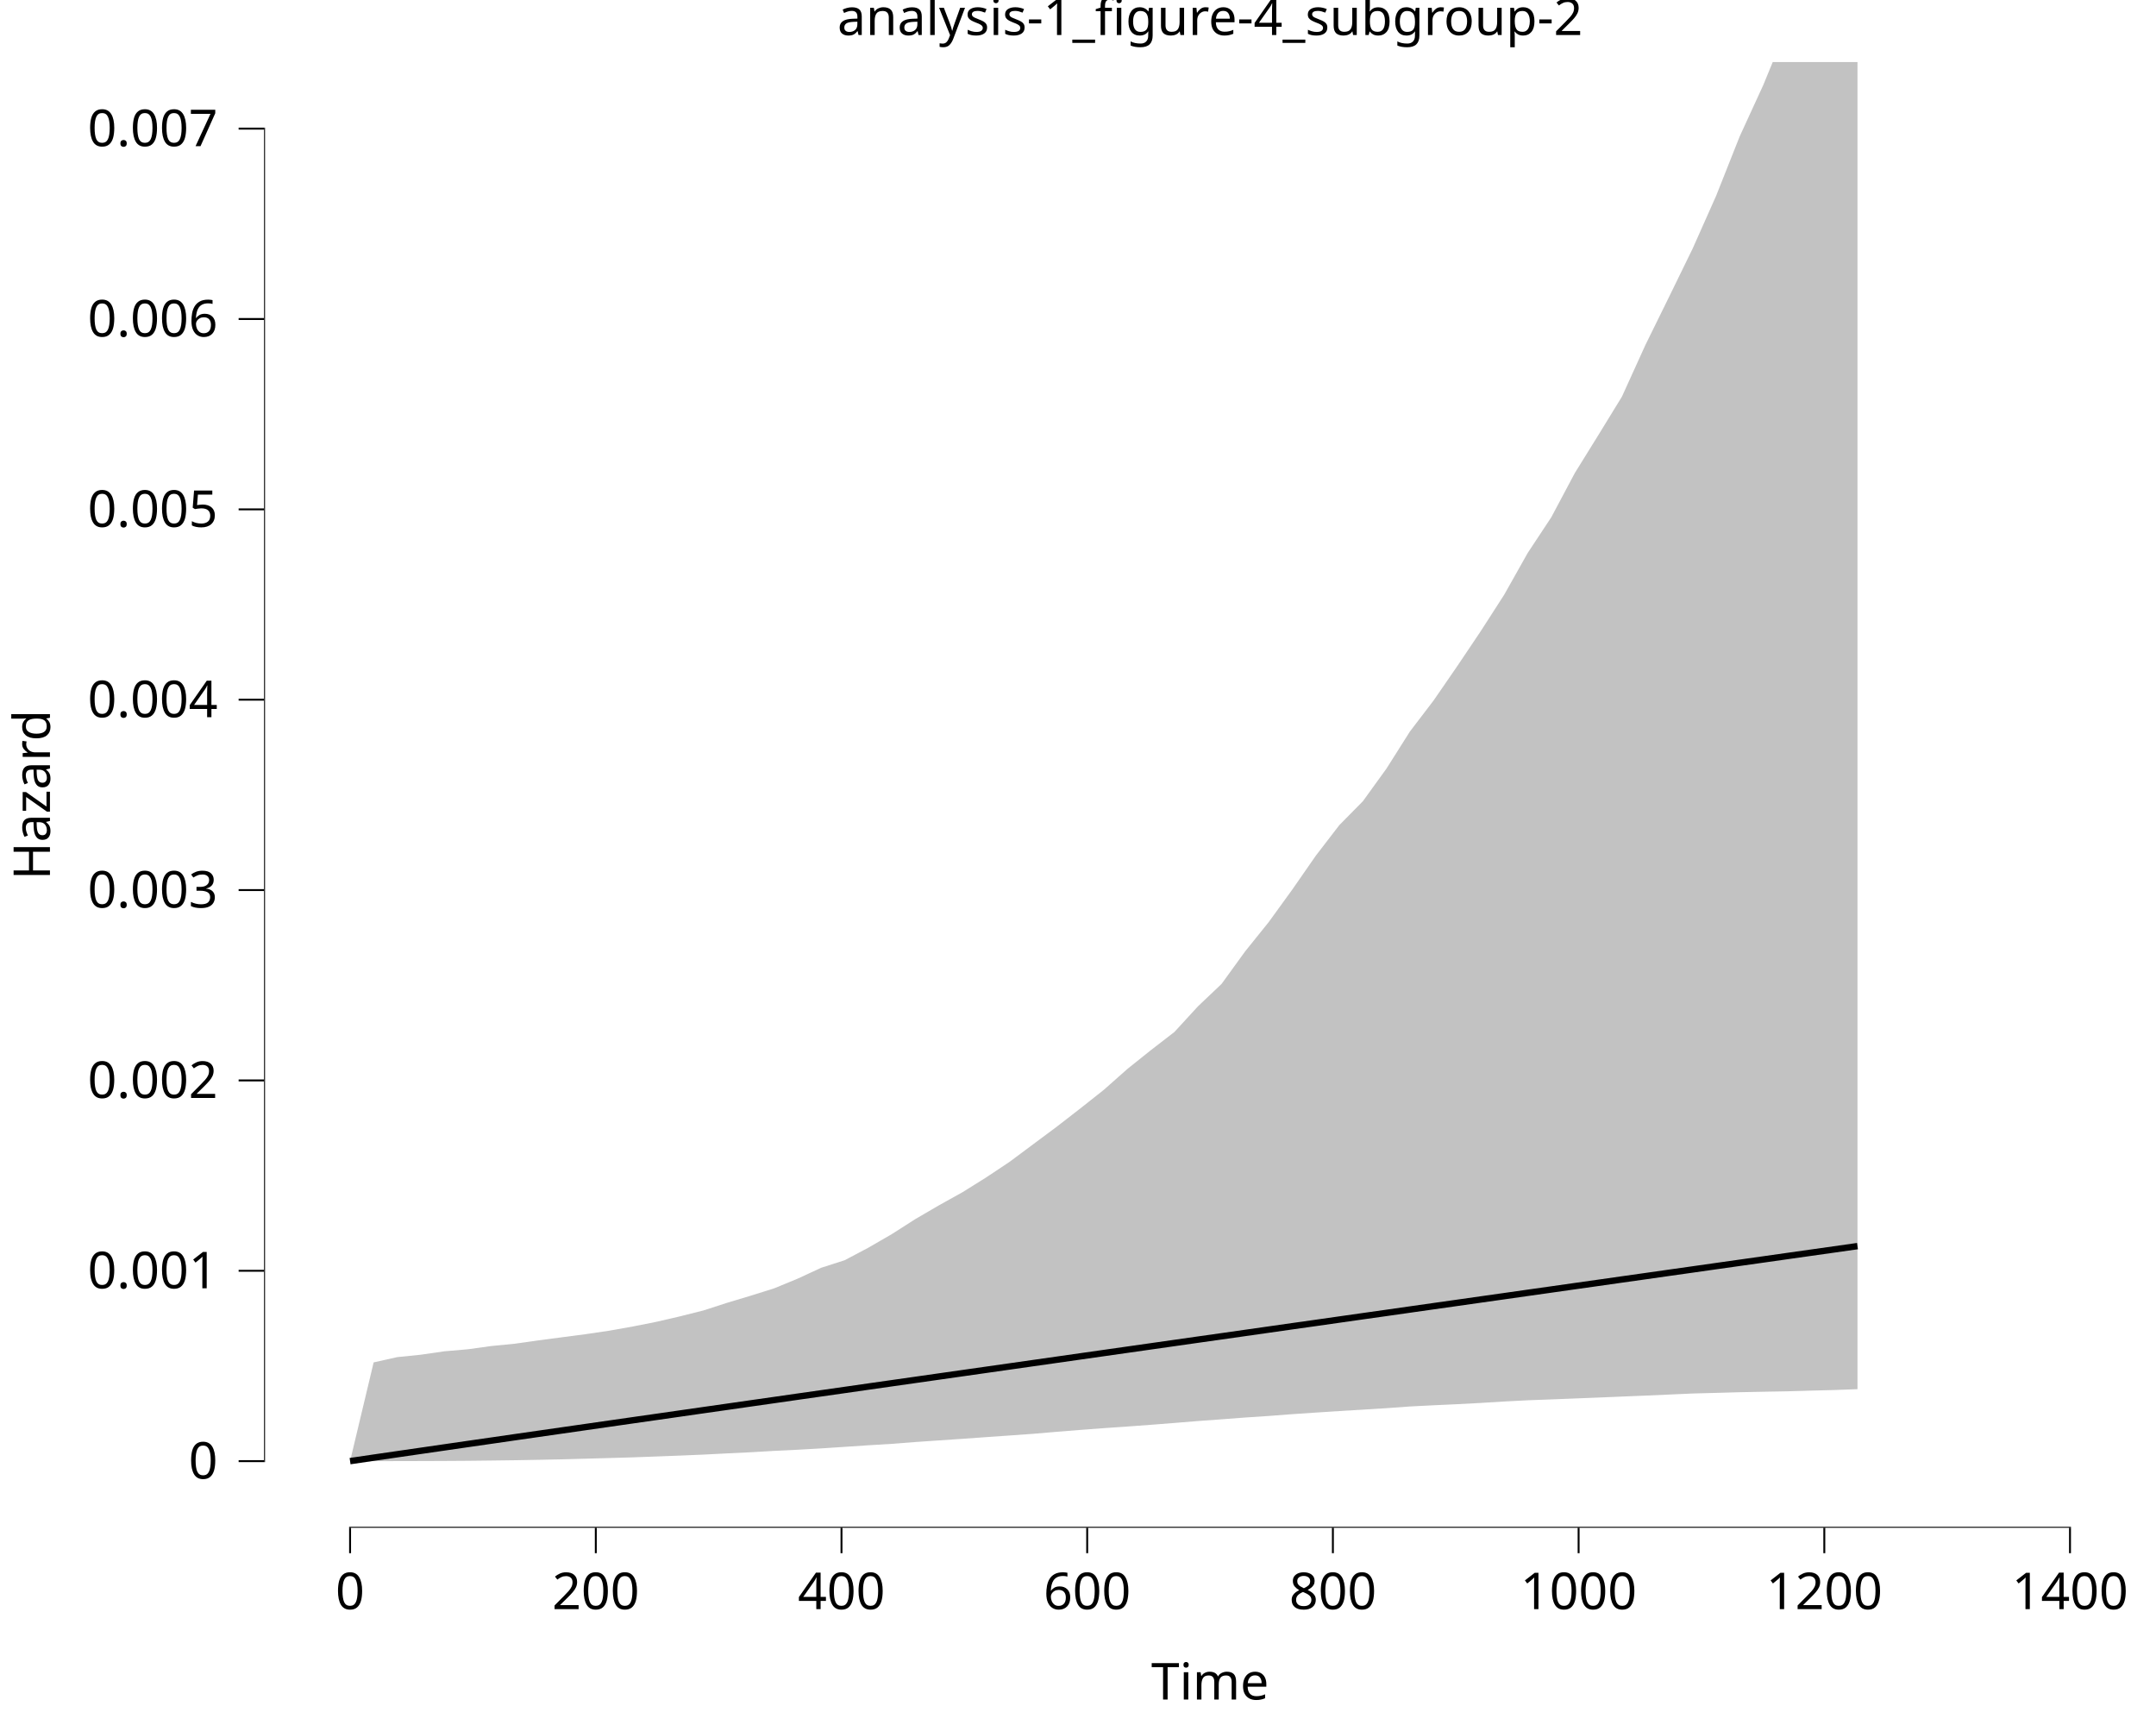
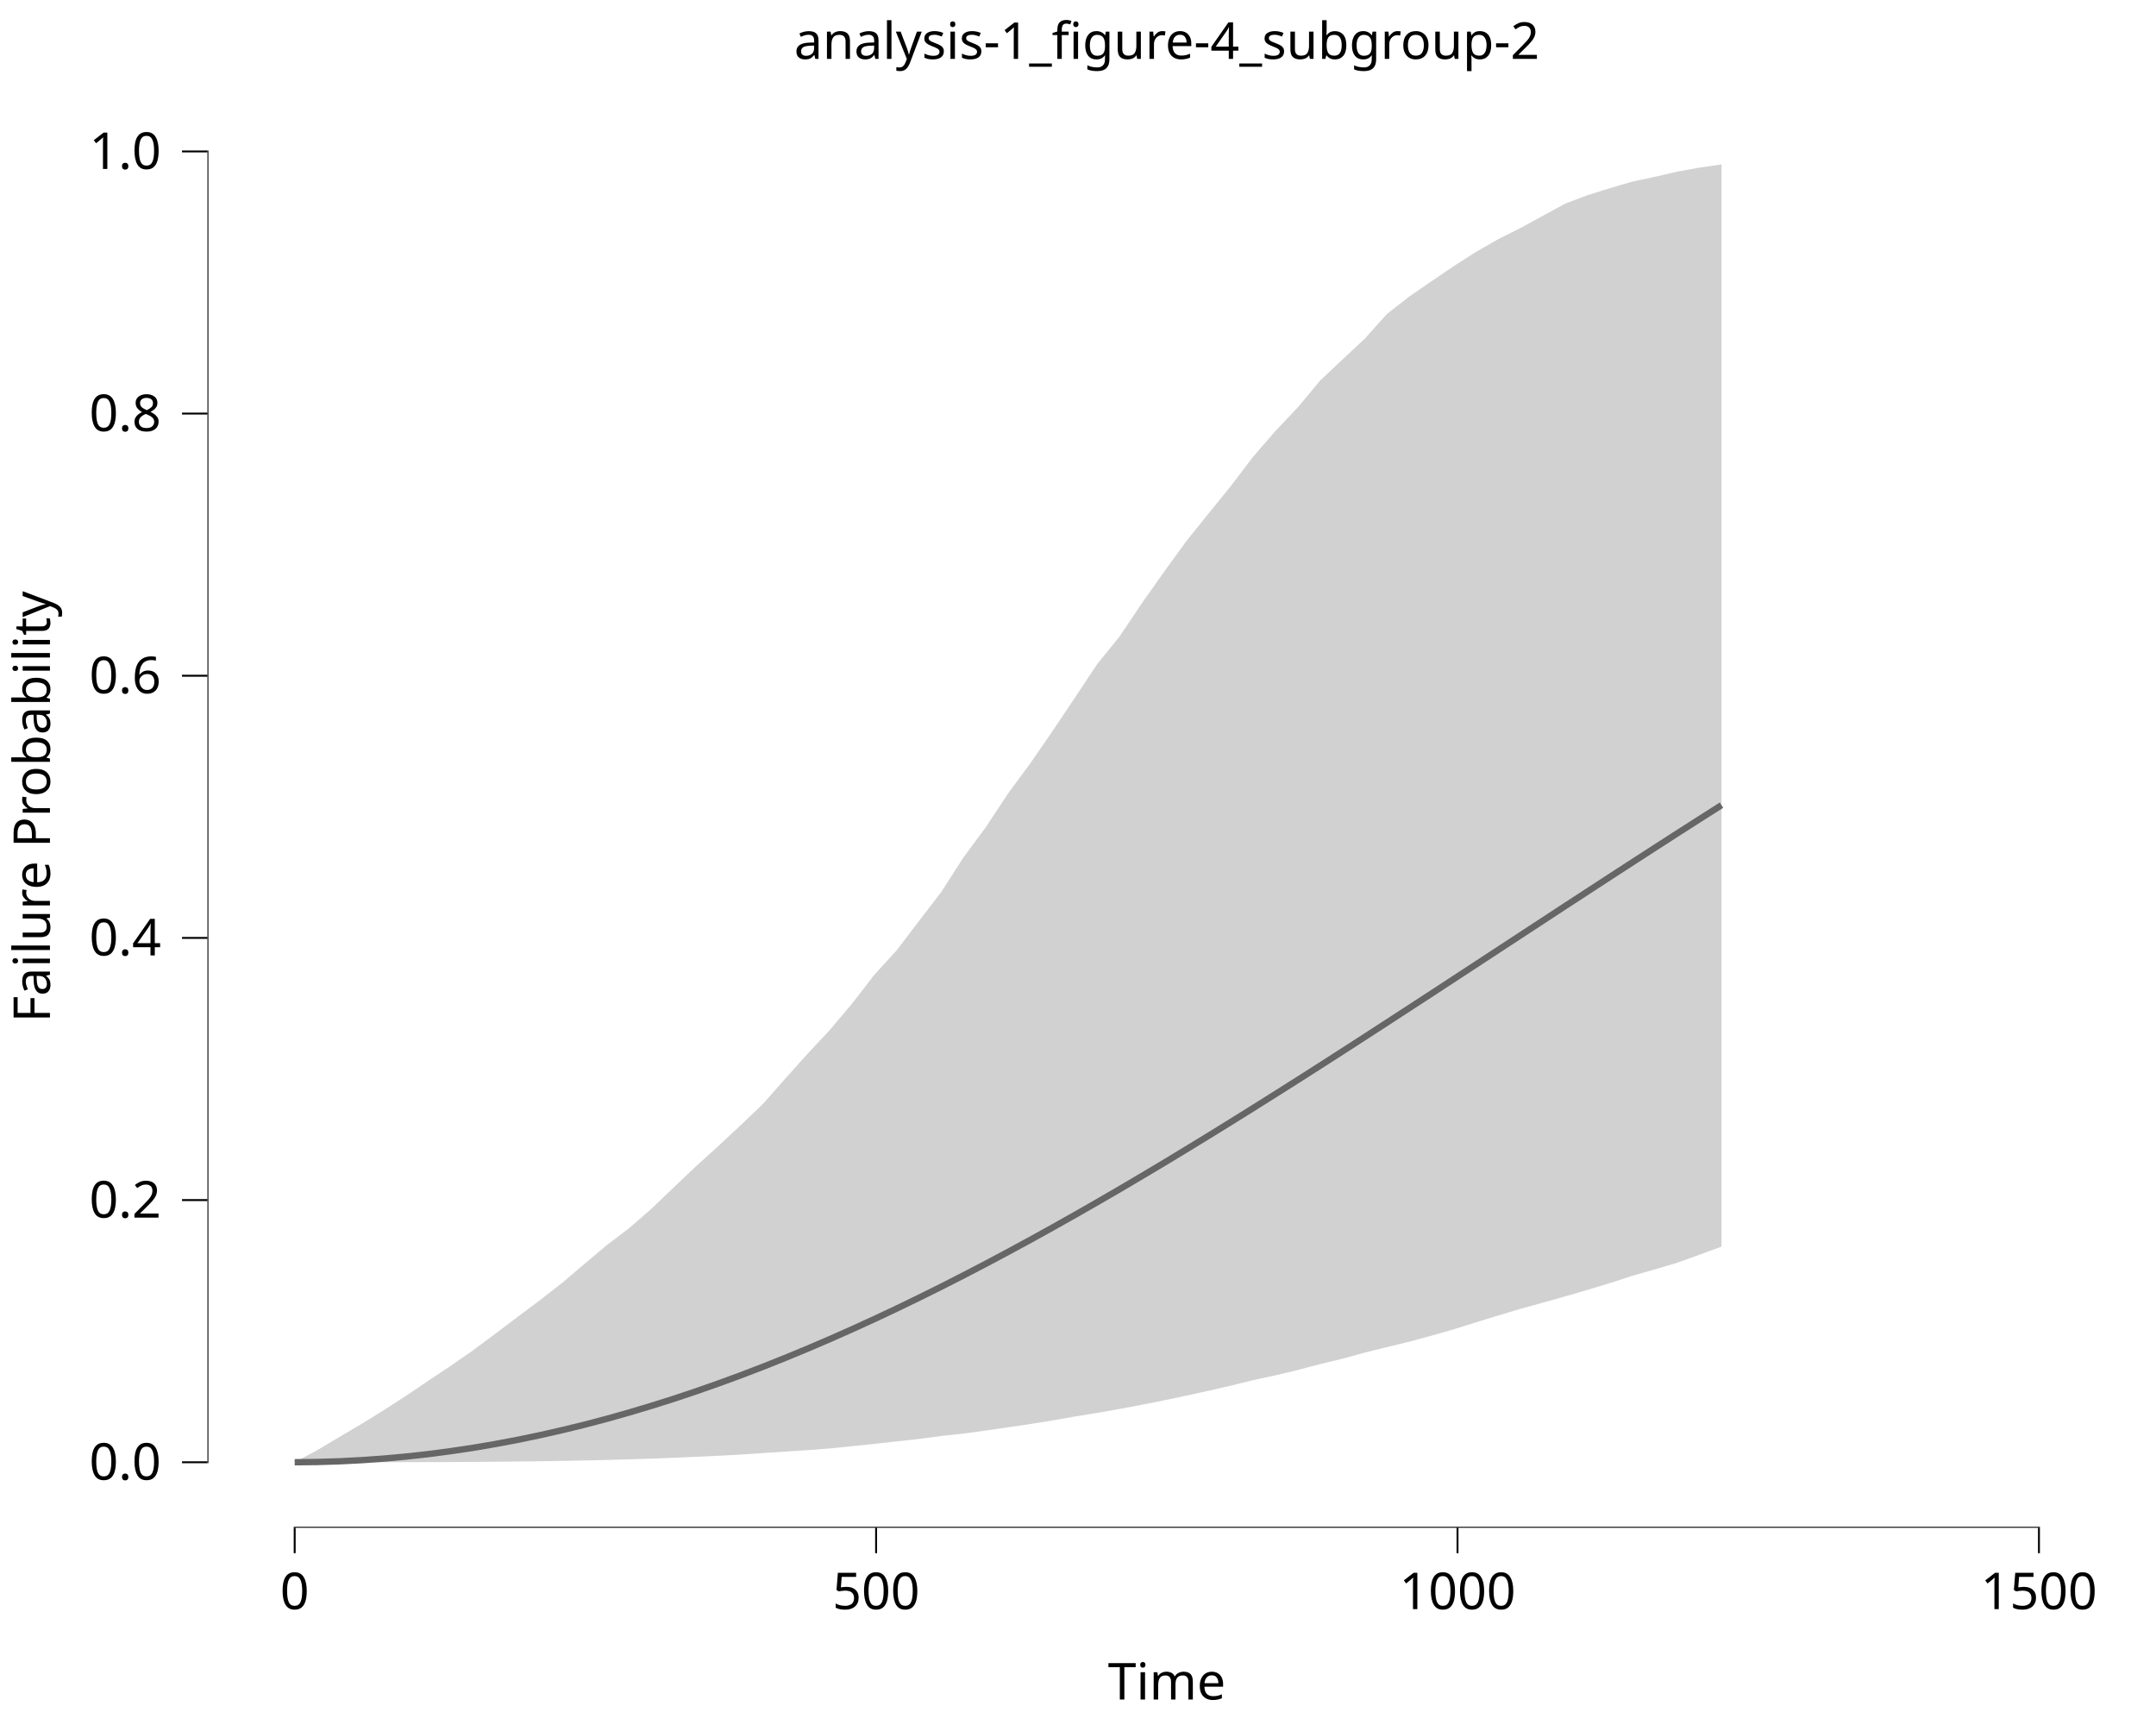
<svg xmlns="http://www.w3.org/2000/svg" class="svglite" data-engine-version="2.0" width="720.00pt" height="576.00pt" viewBox="0 0 720.00 576.00">
  <defs>
    <style type="text/css">
    .svglite line, .svglite polyline, .svglite polygon, .svglite path, .svglite rect, .svglite circle {
      fill: none;
      stroke: #000000;
      stroke-linecap: round;
      stroke-linejoin: round;
      stroke-miterlimit: 10.00;
    }
  </style>
  </defs>
  <rect width="100%" height="100%" style="stroke: none; fill: #FFFFFF;" />
  <defs>
    <clipPath id="cpMC4wMHw3MjAuMDB8MC4wMHw1NzYuMDA=">
      <rect x="0.00" y="0.00" width="720.00" height="576.00" />
    </clipPath>
  </defs>
  <g clip-path="url(#cpMC4wMHw3MjAuMDB8MC4wMHw1NzYuMDA=)">
-     <rect x="0.00" y="0.00" width="720.00" height="576.00" style="stroke-width: 10.67; stroke: none;" />
+     <rect x="-0" y="0.00" width="720.00" height="576.00" style="stroke-width: 10.67; stroke: none;" />
  </g>
  <defs>
-     <clipPath id="cpODguMTl8NzIwLjAwfDIwLjcxfDUxMC4xNA==">
-       <rect x="88.19" y="20.71" width="631.81" height="489.43" />
+     <clipPath id="cpNjkuMjh8NzEwLjA0fDI4LjY4fDUxMC4xNA==">
+       <rect x="69.28" y="28.68" width="640.75" height="481.46" />
    </clipPath>
  </defs>
-   <g clip-path="url(#cpODguMTl8NzIwLjAwfDIwLjcxfDUxMC4xNA==)">
-     <rect x="88.19" y="20.71" width="631.81" height="489.43" style="stroke-width: 10.67; stroke: none;" />
-     <polygon points="116.91,487.89 124.78,454.92 132.64,453.16 140.51,452.36 148.38,451.22 156.24,450.54 164.11,449.45 171.97,448.68 179.84,447.56 187.70,446.53 195.57,445.50 203.43,444.34 211.30,442.94 219.16,441.38 227.03,439.56 234.90,437.58 242.76,435.04 250.63,432.67 258.49,430.21 266.36,426.97 274.22,423.33 282.09,420.80 289.95,416.64 297.82,412.09 305.69,407.06 313.55,402.48 321.42,398.10 329.28,393.19 337.15,387.95 345.01,382.10 352.88,376.24 360.74,370.15 368.61,363.92 376.48,356.95 384.34,350.66 392.21,344.58 400.07,336.02 407.94,328.55 415.80,317.70 423.67,307.92 431.53,297.08 439.40,285.75 447.26,275.53 455.13,267.55 463.00,256.66 470.86,244.24 478.73,233.93 486.59,222.52 494.46,210.81 502.32,198.60 510.19,184.62 518.05,172.73 525.92,157.94 533.79,145.25 541.65,132.44 549.52,115.12 557.38,99.15 565.25,83.03 573.11,65.37 580.98,45.53 588.84,28.42 596.71,9.28 604.57,-6.36 612.44,-25.44 620.31,-48.07 620.31,463.86 612.44,464.15 604.57,464.35 596.71,464.58 588.84,464.72 580.98,464.88 573.11,465.10 565.25,465.31 557.38,465.66 549.52,466.01 541.65,466.33 533.79,466.66 525.92,466.97 518.05,467.28 510.19,467.57 502.32,467.98 494.46,468.46 486.59,468.88 478.73,469.24 470.86,469.64 463.00,470.21 455.13,470.69 447.26,471.17 439.40,471.68 431.53,472.21 423.67,472.81 415.80,473.33 407.94,473.93 400.07,474.50 392.21,475.14 384.34,475.76 376.48,476.34 368.61,476.88 360.74,477.47 352.88,478.10 345.01,478.77 337.15,479.33 329.28,479.88 321.42,480.44 313.55,480.97 305.69,481.51 297.82,482.12 289.95,482.60 282.09,483.12 274.22,483.64 266.36,484.09 258.49,484.47 250.63,484.93 242.76,485.31 234.90,485.71 227.03,486.04 219.16,486.34 211.30,486.63 203.43,486.86 195.57,487.07 187.70,487.29 179.84,487.45 171.97,487.59 164.11,487.69 156.24,487.78 148.38,487.83 140.51,487.86 132.64,487.88 124.78,487.89 116.91,487.89 " style="stroke-width: 0.00; stroke: none; stroke-linecap: butt; fill: #333333; fill-opacity: 0.30;" />
-     <polyline points="116.91,487.89 124.78,454.92 132.64,453.16 140.51,452.36 148.38,451.22 156.24,450.54 164.11,449.45 171.97,448.68 179.84,447.56 187.70,446.53 195.57,445.50 203.43,444.34 211.30,442.94 219.16,441.38 227.03,439.56 234.90,437.58 242.76,435.04 250.63,432.67 258.49,430.21 266.36,426.97 274.22,423.33 282.09,420.80 289.95,416.64 297.82,412.09 305.69,407.06 313.55,402.48 321.42,398.10 329.28,393.19 337.15,387.95 345.01,382.10 352.88,376.24 360.74,370.15 368.61,363.92 376.48,356.95 384.34,350.66 392.21,344.58 400.07,336.02 407.94,328.55 415.80,317.70 423.67,307.92 431.53,297.08 439.40,285.75 447.26,275.53 455.13,267.55 463.00,256.66 470.86,244.24 478.73,233.93 486.59,222.52 494.46,210.81 502.32,198.60 510.19,184.62 518.05,172.73 525.92,157.94 533.79,145.25 541.65,132.44 549.52,115.12 557.38,99.15 565.25,83.03 573.11,65.37 580.98,45.53 588.84,28.42 596.71,9.28 604.57,-6.36 612.44,-25.44 620.31,-48.07 " style="stroke-width: 1.07; stroke: none; stroke-linecap: butt;" />
-     <polyline points="620.31,463.86 612.44,464.15 604.57,464.35 596.71,464.58 588.84,464.72 580.98,464.88 573.11,465.10 565.25,465.31 557.38,465.66 549.52,466.01 541.65,466.33 533.79,466.66 525.92,466.97 518.05,467.28 510.19,467.57 502.32,467.98 494.46,468.46 486.59,468.88 478.73,469.24 470.86,469.64 463.00,470.21 455.13,470.69 447.26,471.17 439.40,471.68 431.53,472.21 423.67,472.81 415.80,473.33 407.94,473.93 400.07,474.50 392.21,475.14 384.34,475.76 376.48,476.34 368.61,476.88 360.74,477.47 352.88,478.10 345.01,478.77 337.15,479.33 329.28,479.88 321.42,480.44 313.55,480.97 305.69,481.51 297.82,482.12 289.95,482.60 282.09,483.12 274.22,483.64 266.36,484.09 258.49,484.47 250.63,484.93 242.76,485.31 234.90,485.71 227.03,486.04 219.16,486.34 211.30,486.63 203.43,486.86 195.57,487.07 187.70,487.29 179.84,487.45 171.97,487.59 164.11,487.69 156.24,487.78 148.38,487.83 140.51,487.86 132.64,487.88 124.78,487.89 116.91,487.89 " style="stroke-width: 1.07; stroke: none; stroke-linecap: butt;" />
-     <polyline points="116.91,487.89 124.78,486.73 132.64,485.59 140.51,484.45 148.38,483.31 156.24,482.17 164.11,481.04 171.97,479.90 179.84,478.77 187.70,477.64 195.57,476.51 203.43,475.38 211.30,474.25 219.16,473.13 227.03,472.00 234.90,470.87 242.76,469.75 250.63,468.62 258.49,467.50 266.36,466.37 274.22,465.25 282.09,464.13 289.95,463.00 297.82,461.88 305.69,460.76 313.55,459.64 321.42,458.52 329.28,457.40 337.15,456.28 345.01,455.16 352.88,454.04 360.74,452.92 368.61,451.80 376.48,450.68 384.34,449.56 392.21,448.44 400.07,447.32 407.94,446.21 415.80,445.09 423.67,443.97 431.53,442.85 439.40,441.74 447.26,440.62 455.13,439.50 463.00,438.39 470.86,437.27 478.73,436.15 486.59,435.04 494.46,433.92 502.32,432.81 510.19,431.69 518.05,430.58 525.92,429.46 533.79,428.35 541.65,427.23 549.52,426.12 557.38,425.00 565.25,423.89 573.11,422.77 580.98,421.66 588.84,420.55 596.71,419.43 604.57,418.32 612.44,417.21 620.31,416.09 " style="stroke-width: 2.13; stroke-linecap: butt;" />
-     <line x1="116.59" y1="510.14" x2="691.60" y2="510.14" style="stroke-width: 0.64; stroke-linecap: butt;" />
-     <line x1="88.19" y1="488.21" x2="88.19" y2="42.64" style="stroke-width: 0.64; stroke-linecap: butt;" />
-     <rect x="88.19" y="20.71" width="631.81" height="489.43" style="stroke-width: 0.00; stroke: none;" />
+   <g clip-path="url(#cpNjkuMjh8NzEwLjA0fDI4LjY4fDUxMC4xNA==)">
+     <rect x="69.28" y="28.68" width="640.75" height="481.46" style="stroke-width: 10.67; stroke: none;" />
+     <polygon points="98.41,488.26 105.85,484.28 113.30,479.85 120.74,475.46 128.19,470.85 135.63,466.05 143.08,461.01 150.52,456.07 157.97,450.88 165.41,445.35 172.86,439.72 180.31,434.15 187.75,428.35 195.20,422.01 202.64,415.77 210.09,410.11 217.53,403.63 224.98,396.50 232.42,389.44 239.87,382.70 247.31,375.75 254.76,368.65 262.20,360.22 269.65,351.91 277.09,343.95 284.54,335.13 291.98,325.51 299.43,317.34 306.87,307.57 314.32,297.87 321.76,286.29 329.21,276.21 336.65,264.95 344.10,254.85 351.54,244.05 358.99,232.93 366.43,221.73 373.88,212.53 381.32,201.44 388.77,190.89 396.21,180.65 403.66,171.39 411.10,162.21 418.55,152.43 425.99,143.86 433.44,135.98 440.88,127.05 448.33,120.04 455.77,113.09 463.22,104.79 470.66,98.99 478.11,93.88 485.56,88.81 493.00,84.06 500.45,79.80 507.89,76.07 515.34,72.00 522.78,67.96 530.23,65.14 537.67,62.83 545.12,60.64 552.56,59.06 560.01,57.33 567.45,55.99 574.90,54.89 574.90,416.26 567.45,418.99 560.01,421.68 552.56,423.89 545.12,426.01 537.67,428.43 530.23,430.69 522.78,432.85 515.34,434.95 507.89,437.00 500.45,439.22 493.00,441.52 485.56,443.85 478.11,445.98 470.66,447.99 463.22,449.80 455.77,451.65 448.33,453.70 440.88,455.48 433.44,457.45 425.99,459.23 418.55,460.83 411.10,462.67 403.66,464.38 396.21,466.01 388.77,467.59 381.32,469.06 373.88,470.47 366.43,471.78 358.99,472.99 351.54,474.30 344.10,475.50 336.65,476.59 329.21,477.67 321.76,478.70 314.32,479.49 306.87,480.48 299.43,481.30 291.98,482.13 284.54,482.90 277.09,483.66 269.65,484.22 262.20,484.70 254.76,485.21 247.31,485.70 239.87,486.10 232.42,486.45 224.98,486.77 217.53,487.06 210.09,487.29 202.64,487.50 195.20,487.67 187.75,487.80 180.31,487.93 172.86,488.02 165.41,488.09 157.97,488.15 150.52,488.19 143.08,488.22 135.63,488.24 128.19,488.25 120.74,488.25 113.30,488.25 105.85,488.26 98.41,488.26 " style="stroke-width: 0.00; stroke: none; stroke-linecap: butt; fill: #666666; fill-opacity: 0.30;" />
+     <polyline points="98.41,488.26 105.85,484.28 113.30,479.85 120.74,475.46 128.19,470.85 135.63,466.05 143.08,461.01 150.52,456.07 157.97,450.88 165.41,445.35 172.86,439.72 180.31,434.15 187.75,428.35 195.20,422.01 202.64,415.77 210.09,410.11 217.53,403.63 224.98,396.50 232.42,389.44 239.87,382.70 247.31,375.75 254.76,368.65 262.20,360.22 269.65,351.91 277.09,343.95 284.54,335.13 291.98,325.51 299.43,317.34 306.87,307.57 314.32,297.87 321.76,286.29 329.21,276.21 336.65,264.95 344.10,254.85 351.54,244.05 358.99,232.93 366.43,221.73 373.88,212.53 381.32,201.44 388.77,190.89 396.21,180.65 403.66,171.39 411.10,162.21 418.55,152.43 425.99,143.86 433.44,135.98 440.88,127.05 448.33,120.04 455.77,113.09 463.22,104.79 470.66,98.99 478.11,93.88 485.56,88.81 493.00,84.06 500.45,79.80 507.89,76.07 515.34,72.00 522.78,67.96 530.23,65.14 537.67,62.83 545.12,60.64 552.56,59.06 560.01,57.33 567.45,55.99 574.90,54.89 " style="stroke-width: 1.07; stroke: none; stroke-linecap: butt;" />
+     <polyline points="574.90,416.26 567.45,418.99 560.01,421.68 552.56,423.89 545.12,426.01 537.67,428.43 530.23,430.69 522.78,432.85 515.34,434.95 507.89,437.00 500.45,439.22 493.00,441.52 485.56,443.85 478.11,445.98 470.66,447.99 463.22,449.80 455.77,451.65 448.33,453.70 440.88,455.48 433.44,457.45 425.99,459.23 418.55,460.83 411.10,462.67 403.66,464.38 396.21,466.01 388.77,467.59 381.32,469.06 373.88,470.47 366.43,471.78 358.99,472.99 351.54,474.30 344.10,475.50 336.65,476.59 329.21,477.67 321.76,478.70 314.32,479.49 306.87,480.48 299.43,481.30 291.98,482.13 284.54,482.90 277.09,483.66 269.65,484.22 262.20,484.70 254.76,485.21 247.31,485.70 239.87,486.10 232.42,486.45 224.98,486.77 217.53,487.06 210.09,487.29 202.64,487.50 195.20,487.67 187.75,487.80 180.31,487.93 172.86,488.02 165.41,488.09 157.97,488.15 150.52,488.19 143.08,488.22 135.63,488.24 128.19,488.25 120.74,488.25 113.30,488.25 105.85,488.26 98.41,488.26 " style="stroke-width: 1.07; stroke: none; stroke-linecap: butt;" />
+     <polyline points="98.41,488.26 105.85,488.18 113.30,487.95 120.74,487.57 128.19,487.04 135.63,486.36 143.08,485.54 150.52,484.56 157.97,483.45 165.41,482.18 172.86,480.78 180.31,479.23 187.75,477.54 195.20,475.72 202.64,473.76 210.09,471.66 217.53,469.43 224.98,467.08 232.42,464.59 239.87,461.98 247.31,459.25 254.76,456.40 262.20,453.43 269.65,450.35 277.09,447.16 284.54,443.86 291.98,440.46 299.43,436.96 306.87,433.35 314.32,429.66 321.76,425.87 329.21,421.99 336.65,418.03 344.10,413.99 351.54,409.87 358.99,405.68 366.43,401.42 373.88,397.10 381.32,392.71 388.77,388.27 396.21,383.76 403.66,379.21 411.10,374.61 418.55,369.97 425.99,365.29 433.44,360.58 440.88,355.83 448.33,351.05 455.77,346.25 463.22,341.42 470.66,336.58 478.11,331.73 485.56,326.86 493.00,321.99 500.45,317.11 507.89,312.24 515.34,307.36 522.78,302.49 530.23,297.64 537.67,292.79 545.12,287.96 552.56,283.15 560.01,278.35 567.45,273.59 574.90,268.85 " style="stroke-width: 2.13; stroke: #666666; stroke-linecap: butt;" />
+     <line x1="98.09" y1="510.14" x2="681.23" y2="510.14" style="stroke-width: 0.64; stroke-linecap: butt;" />
+     <line x1="69.28" y1="488.57" x2="69.28" y2="50.24" style="stroke-width: 0.64; stroke-linecap: butt;" />
+     <rect x="69.28" y="28.68" width="640.75" height="481.46" style="stroke-width: 0.00; stroke: none;" />
  </g>
  <g clip-path="url(#cpMC4wMHw3MjAuMDB8MC4wMHw1NzYuMDA=)">
-     <polyline points="88.19,510.14 88.19,20.71 " style="stroke-width: 0.00; stroke: none; stroke-linecap: butt;" />
-     <text x="72.72" y="493.74" text-anchor="end" style="font-size: 17.00px; font-family: sans;" textLength="9.46px" lengthAdjust="spacingAndGlyphs">0</text>
-     <text x="72.72" y="430.18" text-anchor="end" style="font-size: 17.00px; font-family: sans;" textLength="42.54px" lengthAdjust="spacingAndGlyphs">0.001</text>
-     <text x="72.72" y="366.62" text-anchor="end" style="font-size: 17.00px; font-family: sans;" textLength="42.54px" lengthAdjust="spacingAndGlyphs">0.002</text>
-     <text x="72.72" y="303.05" text-anchor="end" style="font-size: 17.00px; font-family: sans;" textLength="42.54px" lengthAdjust="spacingAndGlyphs">0.003</text>
-     <text x="72.72" y="239.49" text-anchor="end" style="font-size: 17.00px; font-family: sans;" textLength="42.54px" lengthAdjust="spacingAndGlyphs">0.004</text>
-     <text x="72.72" y="175.93" text-anchor="end" style="font-size: 17.00px; font-family: sans;" textLength="42.54px" lengthAdjust="spacingAndGlyphs">0.005</text>
-     <text x="72.72" y="112.37" text-anchor="end" style="font-size: 17.00px; font-family: sans;" textLength="42.54px" lengthAdjust="spacingAndGlyphs">0.006</text>
-     <text x="72.72" y="48.80" text-anchor="end" style="font-size: 17.00px; font-family: sans;" textLength="42.54px" lengthAdjust="spacingAndGlyphs">0.007</text>
-     <polyline points="79.69,487.89 88.19,487.89 " style="stroke-width: 0.64; stroke-linecap: butt;" />
-     <polyline points="79.69,424.33 88.19,424.33 " style="stroke-width: 0.64; stroke-linecap: butt;" />
-     <polyline points="79.69,360.77 88.19,360.77 " style="stroke-width: 0.64; stroke-linecap: butt;" />
-     <polyline points="79.69,297.21 88.19,297.21 " style="stroke-width: 0.64; stroke-linecap: butt;" />
-     <polyline points="79.69,233.64 88.19,233.64 " style="stroke-width: 0.64; stroke-linecap: butt;" />
-     <polyline points="79.69,170.08 88.19,170.08 " style="stroke-width: 0.64; stroke-linecap: butt;" />
-     <polyline points="79.69,106.52 88.19,106.52 " style="stroke-width: 0.64; stroke-linecap: butt;" />
-     <polyline points="79.69,42.95 88.19,42.95 " style="stroke-width: 0.64; stroke-linecap: butt;" />
-     <polyline points="88.19,510.14 720.00,510.14 " style="stroke-width: 0.00; stroke: none; stroke-linecap: butt;" />
-     <polyline points="116.91,518.64 116.91,510.14 " style="stroke-width: 0.64; stroke-linecap: butt;" />
-     <polyline points="198.97,518.64 198.97,510.14 " style="stroke-width: 0.64; stroke-linecap: butt;" />
-     <polyline points="281.02,518.64 281.02,510.14 " style="stroke-width: 0.64; stroke-linecap: butt;" />
-     <polyline points="363.07,518.64 363.07,510.14 " style="stroke-width: 0.64; stroke-linecap: butt;" />
-     <polyline points="445.12,518.64 445.12,510.14 " style="stroke-width: 0.64; stroke-linecap: butt;" />
-     <polyline points="527.18,518.64 527.18,510.14 " style="stroke-width: 0.64; stroke-linecap: butt;" />
-     <polyline points="609.23,518.64 609.23,510.14 " style="stroke-width: 0.64; stroke-linecap: butt;" />
-     <polyline points="691.28,518.64 691.28,510.14 " style="stroke-width: 0.64; stroke-linecap: butt;" />
-     <text x="116.91" y="537.32" text-anchor="middle" style="font-size: 17.00px; font-family: sans;" textLength="9.46px" lengthAdjust="spacingAndGlyphs">0</text>
-     <text x="198.97" y="537.32" text-anchor="middle" style="font-size: 17.00px; font-family: sans;" textLength="28.37px" lengthAdjust="spacingAndGlyphs">200</text>
-     <text x="281.02" y="537.32" text-anchor="middle" style="font-size: 17.00px; font-family: sans;" textLength="28.37px" lengthAdjust="spacingAndGlyphs">400</text>
-     <text x="363.07" y="537.32" text-anchor="middle" style="font-size: 17.00px; font-family: sans;" textLength="28.37px" lengthAdjust="spacingAndGlyphs">600</text>
-     <text x="445.12" y="537.32" text-anchor="middle" style="font-size: 17.00px; font-family: sans;" textLength="28.37px" lengthAdjust="spacingAndGlyphs">800</text>
-     <text x="527.18" y="537.32" text-anchor="middle" style="font-size: 17.00px; font-family: sans;" textLength="37.82px" lengthAdjust="spacingAndGlyphs">1000</text>
-     <text x="609.23" y="537.32" text-anchor="middle" style="font-size: 17.00px; font-family: sans;" textLength="37.82px" lengthAdjust="spacingAndGlyphs">1200</text>
-     <text x="691.28" y="537.32" text-anchor="middle" style="font-size: 17.00px; font-family: sans;" textLength="37.82px" lengthAdjust="spacingAndGlyphs">1400</text>
-     <text x="404.10" y="567.49" text-anchor="middle" style="font-size: 17.00px; font-family: sans;" textLength="37.78px" lengthAdjust="spacingAndGlyphs">Time</text>
-     <text transform="translate(16.68,265.42) rotate(-90)" text-anchor="middle" style="font-size: 17.00px; font-family: sans;" textLength="54.81px" lengthAdjust="spacingAndGlyphs">Hazard</text>
-     <text x="404.10" y="11.70" text-anchor="middle" style="font-size: 17.00px; font-family: sans;" textLength="239.12px" lengthAdjust="spacingAndGlyphs">analysis-1_figure-4_subgroup-2</text>
+     <polyline points="69.28,510.14 69.28,28.68 " style="stroke-width: 0.00; stroke: none; stroke-linecap: butt;" />
+     <text x="53.81" y="494.10" text-anchor="end" style="font-size: 17.00px; font-family: sans;" textLength="23.63px" lengthAdjust="spacingAndGlyphs">0.0</text>
+     <text x="53.81" y="406.57" text-anchor="end" style="font-size: 17.00px; font-family: sans;" textLength="23.63px" lengthAdjust="spacingAndGlyphs">0.2</text>
+     <text x="53.81" y="319.03" text-anchor="end" style="font-size: 17.00px; font-family: sans;" textLength="23.63px" lengthAdjust="spacingAndGlyphs">0.4</text>
+     <text x="53.81" y="231.49" text-anchor="end" style="font-size: 17.00px; font-family: sans;" textLength="23.63px" lengthAdjust="spacingAndGlyphs">0.6</text>
+     <text x="53.81" y="143.95" text-anchor="end" style="font-size: 17.00px; font-family: sans;" textLength="23.63px" lengthAdjust="spacingAndGlyphs">0.8</text>
+     <text x="53.81" y="56.41" text-anchor="end" style="font-size: 17.00px; font-family: sans;" textLength="23.63px" lengthAdjust="spacingAndGlyphs">1.0</text>
+     <polyline points="60.78,488.26 69.28,488.26 " style="stroke-width: 0.64; stroke-linecap: butt;" />
+     <polyline points="60.78,400.72 69.28,400.72 " style="stroke-width: 0.64; stroke-linecap: butt;" />
+     <polyline points="60.78,313.18 69.28,313.18 " style="stroke-width: 0.64; stroke-linecap: butt;" />
+     <polyline points="60.78,225.64 69.28,225.64 " style="stroke-width: 0.64; stroke-linecap: butt;" />
+     <polyline points="60.78,138.10 69.28,138.10 " style="stroke-width: 0.64; stroke-linecap: butt;" />
+     <polyline points="60.78,50.56 69.28,50.56 " style="stroke-width: 0.64; stroke-linecap: butt;" />
+     <polyline points="69.28,510.14 710.04,510.14 " style="stroke-width: 0.00; stroke: none; stroke-linecap: butt;" />
+     <polyline points="98.41,518.64 98.41,510.14 " style="stroke-width: 0.64; stroke-linecap: butt;" />
+     <polyline points="292.58,518.64 292.58,510.14 " style="stroke-width: 0.64; stroke-linecap: butt;" />
+     <polyline points="486.74,518.64 486.74,510.14 " style="stroke-width: 0.64; stroke-linecap: butt;" />
+     <polyline points="680.91,518.64 680.91,510.14 " style="stroke-width: 0.64; stroke-linecap: butt;" />
+     <text x="98.41" y="537.32" text-anchor="middle" style="font-size: 17.00px; font-family: sans;" textLength="9.46px" lengthAdjust="spacingAndGlyphs">0</text>
+     <text x="292.58" y="537.32" text-anchor="middle" style="font-size: 17.00px; font-family: sans;" textLength="28.37px" lengthAdjust="spacingAndGlyphs">500</text>
+     <text x="486.74" y="537.32" text-anchor="middle" style="font-size: 17.00px; font-family: sans;" textLength="37.82px" lengthAdjust="spacingAndGlyphs">1000</text>
+     <text x="680.91" y="537.32" text-anchor="middle" style="font-size: 17.00px; font-family: sans;" textLength="37.82px" lengthAdjust="spacingAndGlyphs">1500</text>
+     <text x="389.66" y="567.49" text-anchor="middle" style="font-size: 17.00px; font-family: sans;" textLength="37.78px" lengthAdjust="spacingAndGlyphs">Time</text>
+     <text transform="translate(16.68,269.41) rotate(-90)" text-anchor="middle" style="font-size: 17.00px; font-family: sans;" textLength="136.06px" lengthAdjust="spacingAndGlyphs">Failure Probability</text>
+     <text x="389.66" y="19.67" text-anchor="middle" style="font-size: 17.00px; font-family: sans;" textLength="239.12px" lengthAdjust="spacingAndGlyphs">analysis-1_figure-4_subgroup-2</text>
  </g>
</svg>
